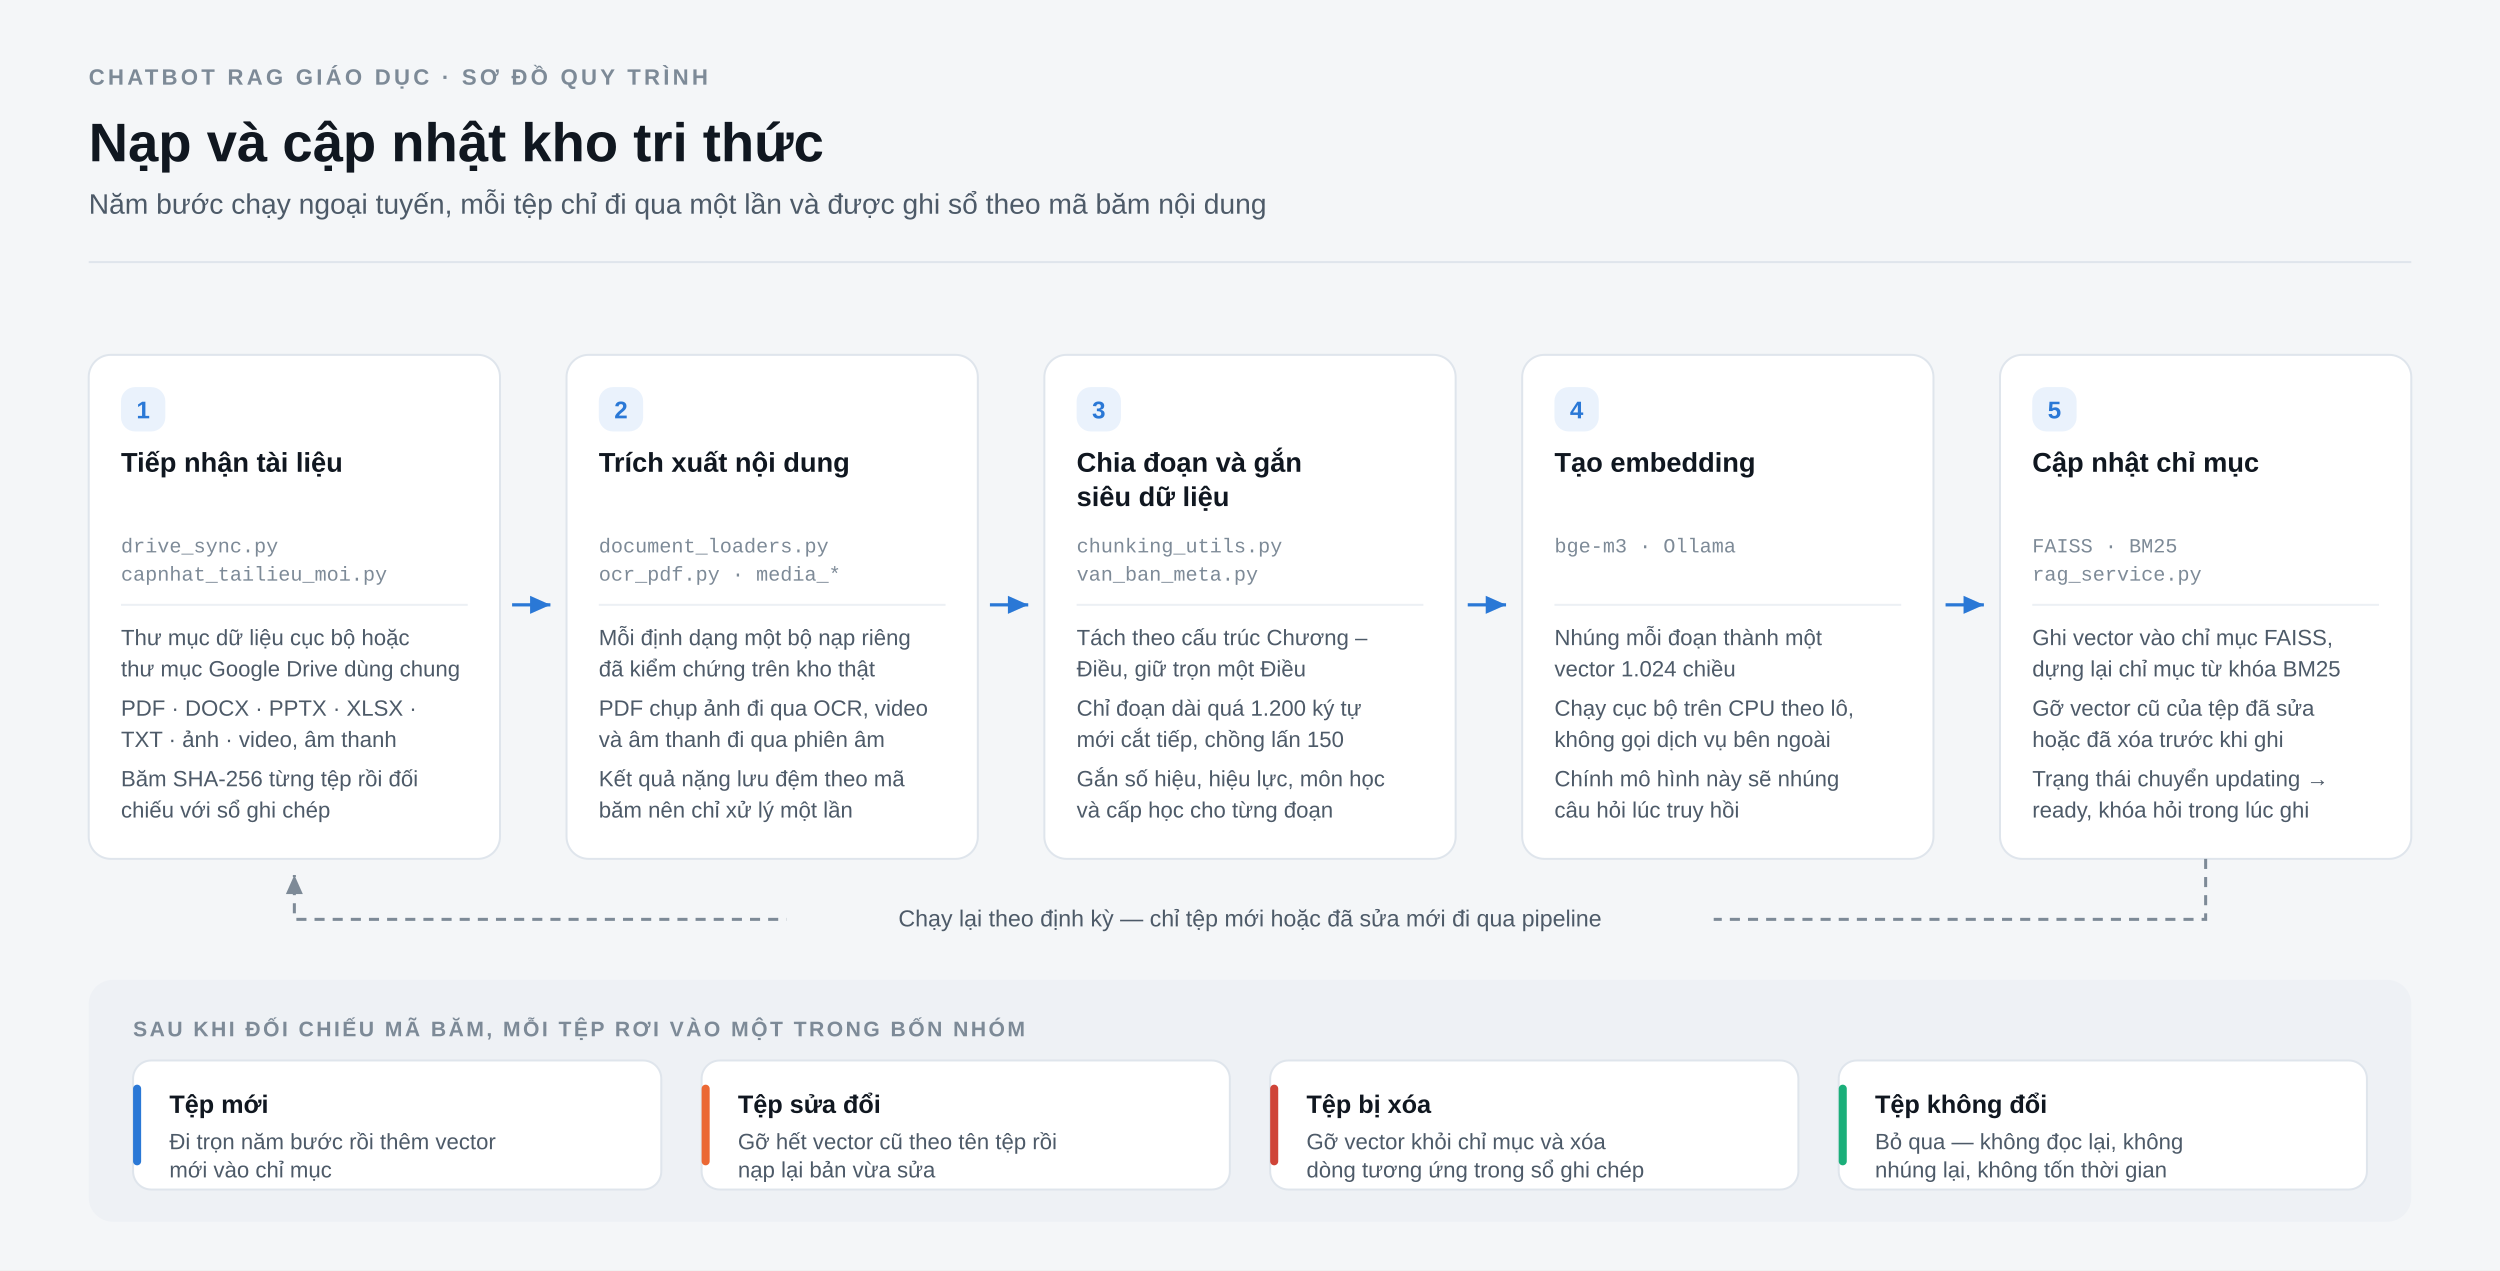
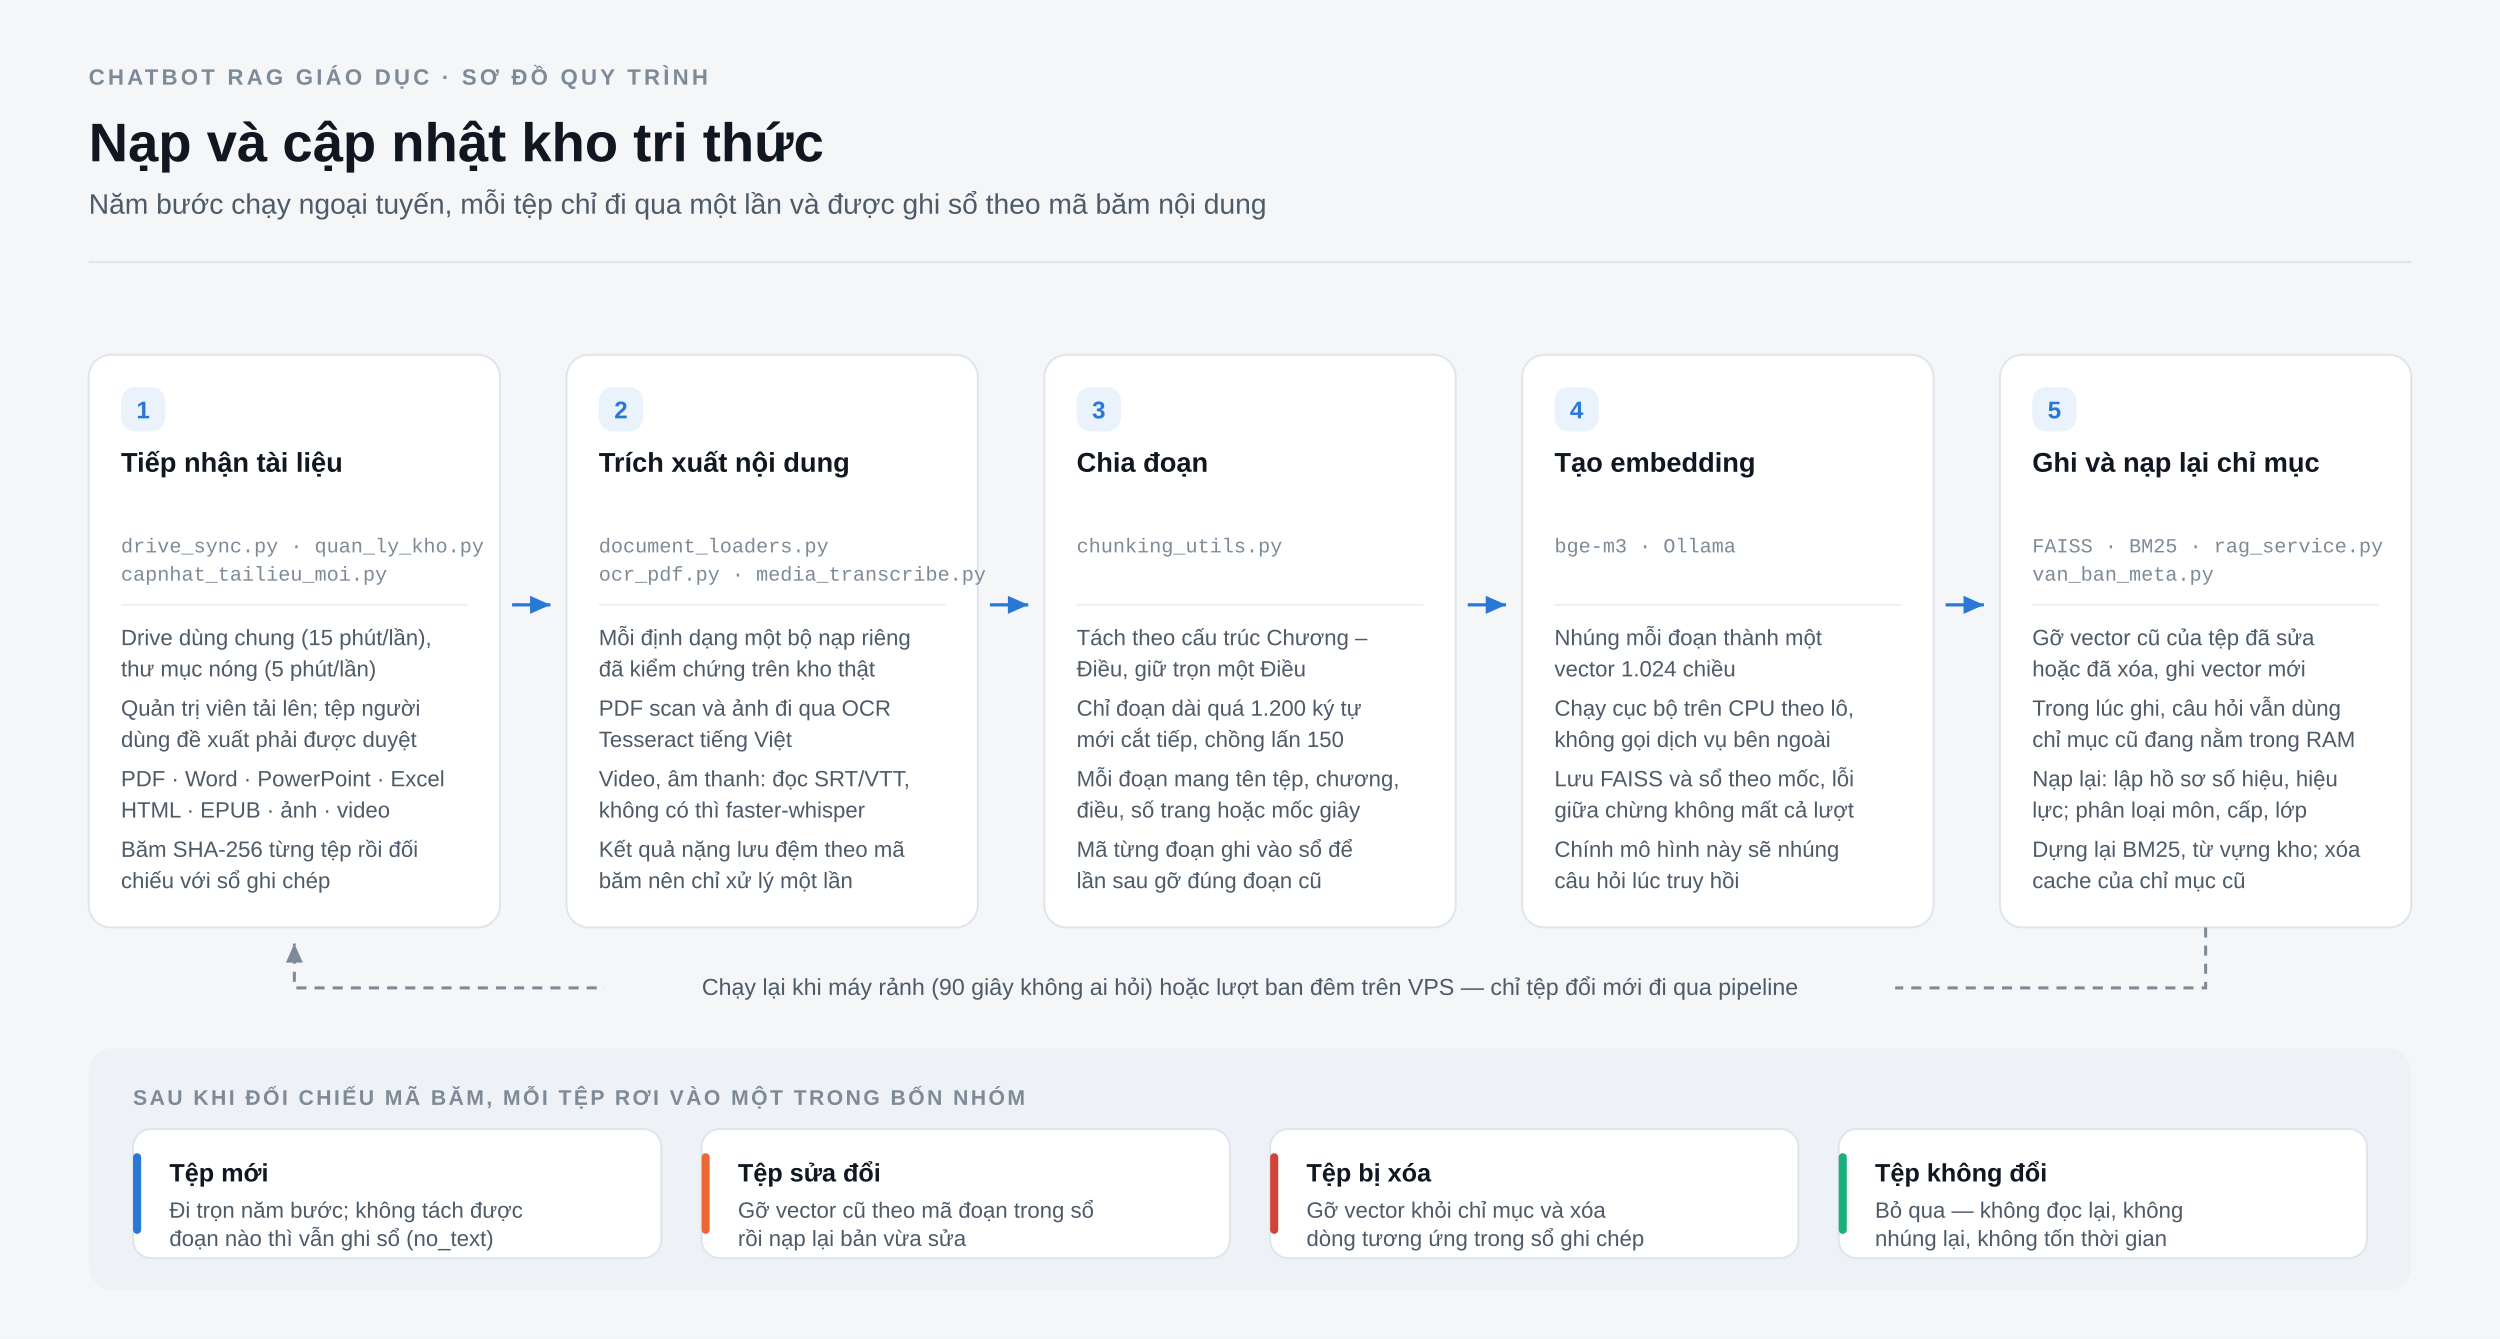
- <svg xmlns="http://www.w3.org/2000/svg" width="1240" height="630" viewBox="0 0 1240 630" role="img" aria-label="Pipeline nap va cap nhat kho tri thuc gom nam buoc: tiep nhan tai lieu, trich xuat noi dung, chia doan, tao embedding va cap nhat chi muc; kem vong chay lai dinh ky va bon nhom tep sau khi doi chieu ma bam">
+ <svg xmlns="http://www.w3.org/2000/svg" width="1240" height="664" viewBox="0 0 1240 664" role="img" aria-label="Pipeline nap va cap nhat kho tri thuc gom nam buoc: tiep nhan tai lieu, trich xuat noi dung, chia doan, tao embedding, ghi va nap lai chi muc; kem luc chay lai va bon nhom tep sau khi doi chieu ma bam">
  <defs>
    <marker id="mb" viewBox="0 0 10 10" refX="9" refY="5" markerWidth="7" markerHeight="7" orient="auto-start-reverse">
      <path d="M0,1 L9,5 L0,9 z" fill="#2a78d6" />
    </marker>
    <marker id="mg" viewBox="0 0 10 10" refX="9" refY="5" markerWidth="7" markerHeight="7" orient="auto-start-reverse">
      <path d="M0,1 L9,5 L0,9 z" fill="#7d8a97" />
    </marker>
  </defs>
-   <rect width="1240" height="630" fill="#f4f6f8" />
+   <rect width="1240" height="664" fill="#f4f6f8" />
  <g font-family="'Be Vietnam Pro','Segoe UI','Helvetica Neue',Arial,sans-serif">
    <text x="44" y="42" font-size="11" font-weight="600" fill="#7d8a97" letter-spacing="1.6">CHATBOT RAG GIÁO DỤC · SƠ ĐỒ QUY TRÌNH</text>
    <text x="44" y="80" font-size="27" font-weight="600" fill="#101720">Nạp và cập nhật kho tri thức</text>
    <text x="44" y="106" font-size="14" fill="#4d5a68">Năm bước chạy ngoại tuyến, mỗi tệp chỉ đi qua một lần và được ghi sổ theo mã băm nội dung</text>
    <line x1="44" y1="130" x2="1196" y2="130" stroke="#dfe5ec" stroke-width="1" />
    <g>
-       <rect x="44" y="176" width="204" height="250" rx="11" fill="#ffffff" stroke="#dfe5ec" />
-       <rect x="281" y="176" width="204" height="250" rx="11" fill="#ffffff" stroke="#dfe5ec" />
-       <rect x="518" y="176" width="204" height="250" rx="11" fill="#ffffff" stroke="#dfe5ec" />
-       <rect x="755" y="176" width="204" height="250" rx="11" fill="#ffffff" stroke="#dfe5ec" />
-       <rect x="992" y="176" width="204" height="250" rx="11" fill="#ffffff" stroke="#dfe5ec" />
+       <rect x="44" y="176" width="204" height="284" rx="11" fill="#ffffff" stroke="#dfe5ec" />
+       <rect x="281" y="176" width="204" height="284" rx="11" fill="#ffffff" stroke="#dfe5ec" />
+       <rect x="518" y="176" width="204" height="284" rx="11" fill="#ffffff" stroke="#dfe5ec" />
+       <rect x="755" y="176" width="204" height="284" rx="11" fill="#ffffff" stroke="#dfe5ec" />
+       <rect x="992" y="176" width="204" height="284" rx="11" fill="#ffffff" stroke="#dfe5ec" />
    </g>
    <g fill="#eaf2fc">
      <rect x="60" y="192" width="22" height="22" rx="7" />
      <rect x="297" y="192" width="22" height="22" rx="7" />
      <rect x="534" y="192" width="22" height="22" rx="7" />
      <rect x="771" y="192" width="22" height="22" rx="7" />
      <rect x="1008" y="192" width="22" height="22" rx="7" />
    </g>
    <g font-size="12" font-weight="600" fill="#2a78d6" text-anchor="middle">
      <text x="71" y="207.5">1</text>
      <text x="308" y="207.5">2</text>
      <text x="545" y="207.5">3</text>
      <text x="782" y="207.5">4</text>
      <text x="1019" y="207.5">5</text>
    </g>
    <g font-size="13.5" font-weight="600" fill="#101720">
      <text x="60" y="234">Tiếp nhận tài liệu</text>
      <text x="297" y="234">Trích xuất nội dung</text>
-       <text x="534" y="234">Chia đoạn và gắn</text>
-       <text x="534" y="251">siêu dữ liệu</text>
+       <text x="534" y="234">Chia đoạn</text>
      <text x="771" y="234">Tạo embedding</text>
-       <text x="1008" y="234">Cập nhật chỉ mục</text>
+       <text x="1008" y="234">Ghi và nạp lại chỉ mục</text>
    </g>
    <g font-family="'IBM Plex Mono','Consolas','Courier New',monospace" font-size="10" fill="#7d8a97">
-       <text x="60" y="274">drive_sync.py</text>
+       <text x="60" y="274">drive_sync.py · quan_ly_kho.py</text>
      <text x="60" y="288">capnhat_tailieu_moi.py</text>
      <text x="297" y="274">document_loaders.py</text>
-       <text x="297" y="288">ocr_pdf.py · media_*</text>
+       <text x="297" y="288">ocr_pdf.py · media_transcribe.py</text>
      <text x="534" y="274">chunking_utils.py</text>
-       <text x="534" y="288">van_ban_meta.py</text>
      <text x="771" y="274">bge-m3 · Ollama</text>
-       <text x="1008" y="274">FAISS · BM25</text>
-       <text x="1008" y="288">rag_service.py</text>
+       <text x="1008" y="274">FAISS · BM25 · rag_service.py</text>
+       <text x="1008" y="288">van_ban_meta.py</text>
    </g>
    <g stroke="#ecf0f4" stroke-width="1">
      <line x1="60" y1="300" x2="232" y2="300" />
      <line x1="297" y1="300" x2="469" y2="300" />
      <line x1="534" y1="300" x2="706" y2="300" />
      <line x1="771" y1="300" x2="943" y2="300" />
      <line x1="1008" y1="300" x2="1180" y2="300" />
    </g>
    <g font-size="11" fill="#4d5a68">
-       <text x="60" y="320">Thư mục dữ liệu cục bộ hoặc</text>
-       <text x="60" y="335.5">thư mục Google Drive dùng chung</text>
-       <text x="60" y="355">PDF · DOCX · PPTX · XLSX ·</text>
-       <text x="60" y="370.5">TXT · ảnh · video, âm thanh</text>
-       <text x="60" y="390">Băm SHA-256 từng tệp rồi đối</text>
-       <text x="60" y="405.5">chiếu với sổ ghi chép</text>
+       <text x="60" y="320">Drive dùng chung (15 phút/lần),</text>
+       <text x="60" y="335.5">thư mục nóng (5 phút/lần)</text>
+       <text x="60" y="355">Quản trị viên tải lên; tệp người</text>
+       <text x="60" y="370.5">dùng đề xuất phải được duyệt</text>
+       <text x="60" y="390">PDF · Word · PowerPoint · Excel</text>
+       <text x="60" y="405.5">HTML · EPUB · ảnh · video</text>
+       <text x="60" y="425">Băm SHA-256 từng tệp rồi đối</text>
+       <text x="60" y="440.5">chiếu với sổ ghi chép</text>
      <text x="297" y="320">Mỗi định dạng một bộ nạp riêng</text>
      <text x="297" y="335.5">đã kiểm chứng trên kho thật</text>
-       <text x="297" y="355">PDF chụp ảnh đi qua OCR, video</text>
-       <text x="297" y="370.5">và âm thanh đi qua phiên âm</text>
-       <text x="297" y="390">Kết quả nặng lưu đệm theo mã</text>
-       <text x="297" y="405.5">băm nên chỉ xử lý một lần</text>
+       <text x="297" y="355">PDF scan và ảnh đi qua OCR</text>
+       <text x="297" y="370.5">Tesseract tiếng Việt</text>
+       <text x="297" y="390">Video, âm thanh: đọc SRT/VTT,</text>
+       <text x="297" y="405.5">không có thì faster-whisper</text>
+       <text x="297" y="425">Kết quả nặng lưu đệm theo mã</text>
+       <text x="297" y="440.5">băm nên chỉ xử lý một lần</text>
      <text x="534" y="320">Tách theo cấu trúc Chương –</text>
      <text x="534" y="335.5">Điều, giữ trọn một Điều</text>
      <text x="534" y="355">Chỉ đoạn dài quá 1.200 ký tự</text>
      <text x="534" y="370.5">mới cắt tiếp, chồng lấn 150</text>
-       <text x="534" y="390">Gắn số hiệu, hiệu lực, môn học</text>
-       <text x="534" y="405.5">và cấp học cho từng đoạn</text>
+       <text x="534" y="390">Mỗi đoạn mang tên tệp, chương,</text>
+       <text x="534" y="405.5">điều, số trang hoặc mốc giây</text>
+       <text x="534" y="425">Mã từng đoạn ghi vào sổ để</text>
+       <text x="534" y="440.5">lần sau gỡ đúng đoạn cũ</text>
      <text x="771" y="320">Nhúng mỗi đoạn thành một</text>
      <text x="771" y="335.5">vector 1.024 chiều</text>
      <text x="771" y="355">Chạy cục bộ trên CPU theo lô,</text>
      <text x="771" y="370.5">không gọi dịch vụ bên ngoài</text>
-       <text x="771" y="390">Chính mô hình này sẽ nhúng</text>
-       <text x="771" y="405.5">câu hỏi lúc truy hồi</text>
-       <text x="1008" y="320">Ghi vector vào chỉ mục FAISS,</text>
-       <text x="1008" y="335.5">dựng lại chỉ mục từ khóa BM25</text>
-       <text x="1008" y="355">Gỡ vector cũ của tệp đã sửa</text>
-       <text x="1008" y="370.5">hoặc đã xóa trước khi ghi</text>
-       <text x="1008" y="390">Trạng thái chuyển updating →</text>
-       <text x="1008" y="405.5">ready, khóa hỏi trong lúc ghi</text>
+       <text x="771" y="390">Lưu FAISS và sổ theo mốc, lỗi</text>
+       <text x="771" y="405.5">giữa chừng không mất cả lượt</text>
+       <text x="771" y="425">Chính mô hình này sẽ nhúng</text>
+       <text x="771" y="440.5">câu hỏi lúc truy hồi</text>
+       <text x="1008" y="320">Gỡ vector cũ của tệp đã sửa</text>
+       <text x="1008" y="335.5">hoặc đã xóa, ghi vector mới</text>
+       <text x="1008" y="355">Trong lúc ghi, câu hỏi vẫn dùng</text>
+       <text x="1008" y="370.5">chỉ mục cũ đang nằm trong RAM</text>
+       <text x="1008" y="390">Nạp lại: lập hồ sơ số hiệu, hiệu</text>
+       <text x="1008" y="405.5">lực; phân loại môn, cấp, lớp</text>
+       <text x="1008" y="425">Dựng lại BM25, từ vựng kho; xóa</text>
+       <text x="1008" y="440.5">cache của chỉ mục cũ</text>
    </g>
    <g stroke="#2a78d6" stroke-width="1.6" fill="none" marker-end="url(#mb)">
      <line x1="254" y1="300" x2="273" y2="300" />
      <line x1="491" y1="300" x2="510" y2="300" />
      <line x1="728" y1="300" x2="747" y2="300" />
      <line x1="965" y1="300" x2="984" y2="300" />
    </g>
-     <path d="M1094,426 V456 H146 V434" fill="none" stroke="#7d8a97" stroke-width="1.5" stroke-dasharray="5 4" marker-end="url(#mg)" />
-     <rect x="390" y="444" width="460" height="24" rx="6" fill="#f4f6f8" />
-     <text x="620" y="459.5" font-size="11.5" fill="#4d5a68" text-anchor="middle">Chạy lại theo định kỳ — chỉ tệp mới hoặc đã sửa mới đi qua pipeline</text>
-     <rect x="44" y="486" width="1152" height="120" rx="12" fill="#eef1f5" />
-     <text x="66" y="514" font-size="10.5" font-weight="600" fill="#7d8a97" letter-spacing="1.2">SAU KHI ĐỐI CHIẾU MÃ BĂM, MỖI TỆP RƠI VÀO MỘT TRONG BỐN NHÓM</text>
+     <path d="M1094,460 V490 H146 V468" fill="none" stroke="#7d8a97" stroke-width="1.5" stroke-dasharray="5 4" marker-end="url(#mg)" />
+     <rect x="300" y="478" width="640" height="24" rx="6" fill="#f4f6f8" />
+     <text x="620" y="493.5" font-size="11.5" fill="#4d5a68" text-anchor="middle">Chạy lại khi máy rảnh (90 giây không ai hỏi) hoặc lượt ban đêm trên VPS — chỉ tệp đổi mới đi qua pipeline</text>
+     <rect x="44" y="520" width="1152" height="120" rx="12" fill="#eef1f5" />
+     <text x="66" y="548" font-size="10.5" font-weight="600" fill="#7d8a97" letter-spacing="1.2">SAU KHI ĐỐI CHIẾU MÃ BĂM, MỖI TỆP RƠI VÀO MỘT TRONG BỐN NHÓM</text>
    <g>
-       <rect x="66" y="526" width="262" height="64" rx="9" fill="#ffffff" stroke="#dfe5ec" />
-       <rect x="348" y="526" width="262" height="64" rx="9" fill="#ffffff" stroke="#dfe5ec" />
-       <rect x="630" y="526" width="262" height="64" rx="9" fill="#ffffff" stroke="#dfe5ec" />
-       <rect x="912" y="526" width="262" height="64" rx="9" fill="#ffffff" stroke="#dfe5ec" />
-       <rect x="66" y="538" width="4" height="40" rx="2" fill="#2a78d6" />
-       <rect x="348" y="538" width="4" height="40" rx="2" fill="#eb6834" />
-       <rect x="630" y="538" width="4" height="40" rx="2" fill="#cf4438" />
-       <rect x="912" y="538" width="4" height="40" rx="2" fill="#1baf7a" />
+       <rect x="66" y="560" width="262" height="64" rx="9" fill="#ffffff" stroke="#dfe5ec" />
+       <rect x="348" y="560" width="262" height="64" rx="9" fill="#ffffff" stroke="#dfe5ec" />
+       <rect x="630" y="560" width="262" height="64" rx="9" fill="#ffffff" stroke="#dfe5ec" />
+       <rect x="912" y="560" width="262" height="64" rx="9" fill="#ffffff" stroke="#dfe5ec" />
+       <rect x="66" y="572" width="4" height="40" rx="2" fill="#2a78d6" />
+       <rect x="348" y="572" width="4" height="40" rx="2" fill="#eb6834" />
+       <rect x="630" y="572" width="4" height="40" rx="2" fill="#cf4438" />
+       <rect x="912" y="572" width="4" height="40" rx="2" fill="#1baf7a" />
    </g>
    <g font-size="12.5" font-weight="600" fill="#101720">
-       <text x="84" y="552">Tệp mới</text>
-       <text x="366" y="552">Tệp sửa đổi</text>
-       <text x="648" y="552">Tệp bị xóa</text>
-       <text x="930" y="552">Tệp không đổi</text>
+       <text x="84" y="586">Tệp mới</text>
+       <text x="366" y="586">Tệp sửa đổi</text>
+       <text x="648" y="586">Tệp bị xóa</text>
+       <text x="930" y="586">Tệp không đổi</text>
    </g>
    <g font-size="11" fill="#4d5a68">
-       <text x="84" y="570">Đi trọn năm bước rồi thêm vector</text>
-       <text x="84" y="584">mới vào chỉ mục</text>
-       <text x="366" y="570">Gỡ hết vector cũ theo tên tệp rồi</text>
-       <text x="366" y="584">nạp lại bản vừa sửa</text>
-       <text x="648" y="570">Gỡ vector khỏi chỉ mục và xóa</text>
-       <text x="648" y="584">dòng tương ứng trong sổ ghi chép</text>
-       <text x="930" y="570">Bỏ qua — không đọc lại, không</text>
-       <text x="930" y="584">nhúng lại, không tốn thời gian</text>
+       <text x="84" y="604">Đi trọn năm bước; không tách được</text>
+       <text x="84" y="618">đoạn nào thì vẫn ghi sổ (no_text)</text>
+       <text x="366" y="604">Gỡ vector cũ theo mã đoạn trong sổ</text>
+       <text x="366" y="618">rồi nạp lại bản vừa sửa</text>
+       <text x="648" y="604">Gỡ vector khỏi chỉ mục và xóa</text>
+       <text x="648" y="618">dòng tương ứng trong sổ ghi chép</text>
+       <text x="930" y="604">Bỏ qua — không đọc lại, không</text>
+       <text x="930" y="618">nhúng lại, không tốn thời gian</text>
    </g>
  </g>
</svg>
